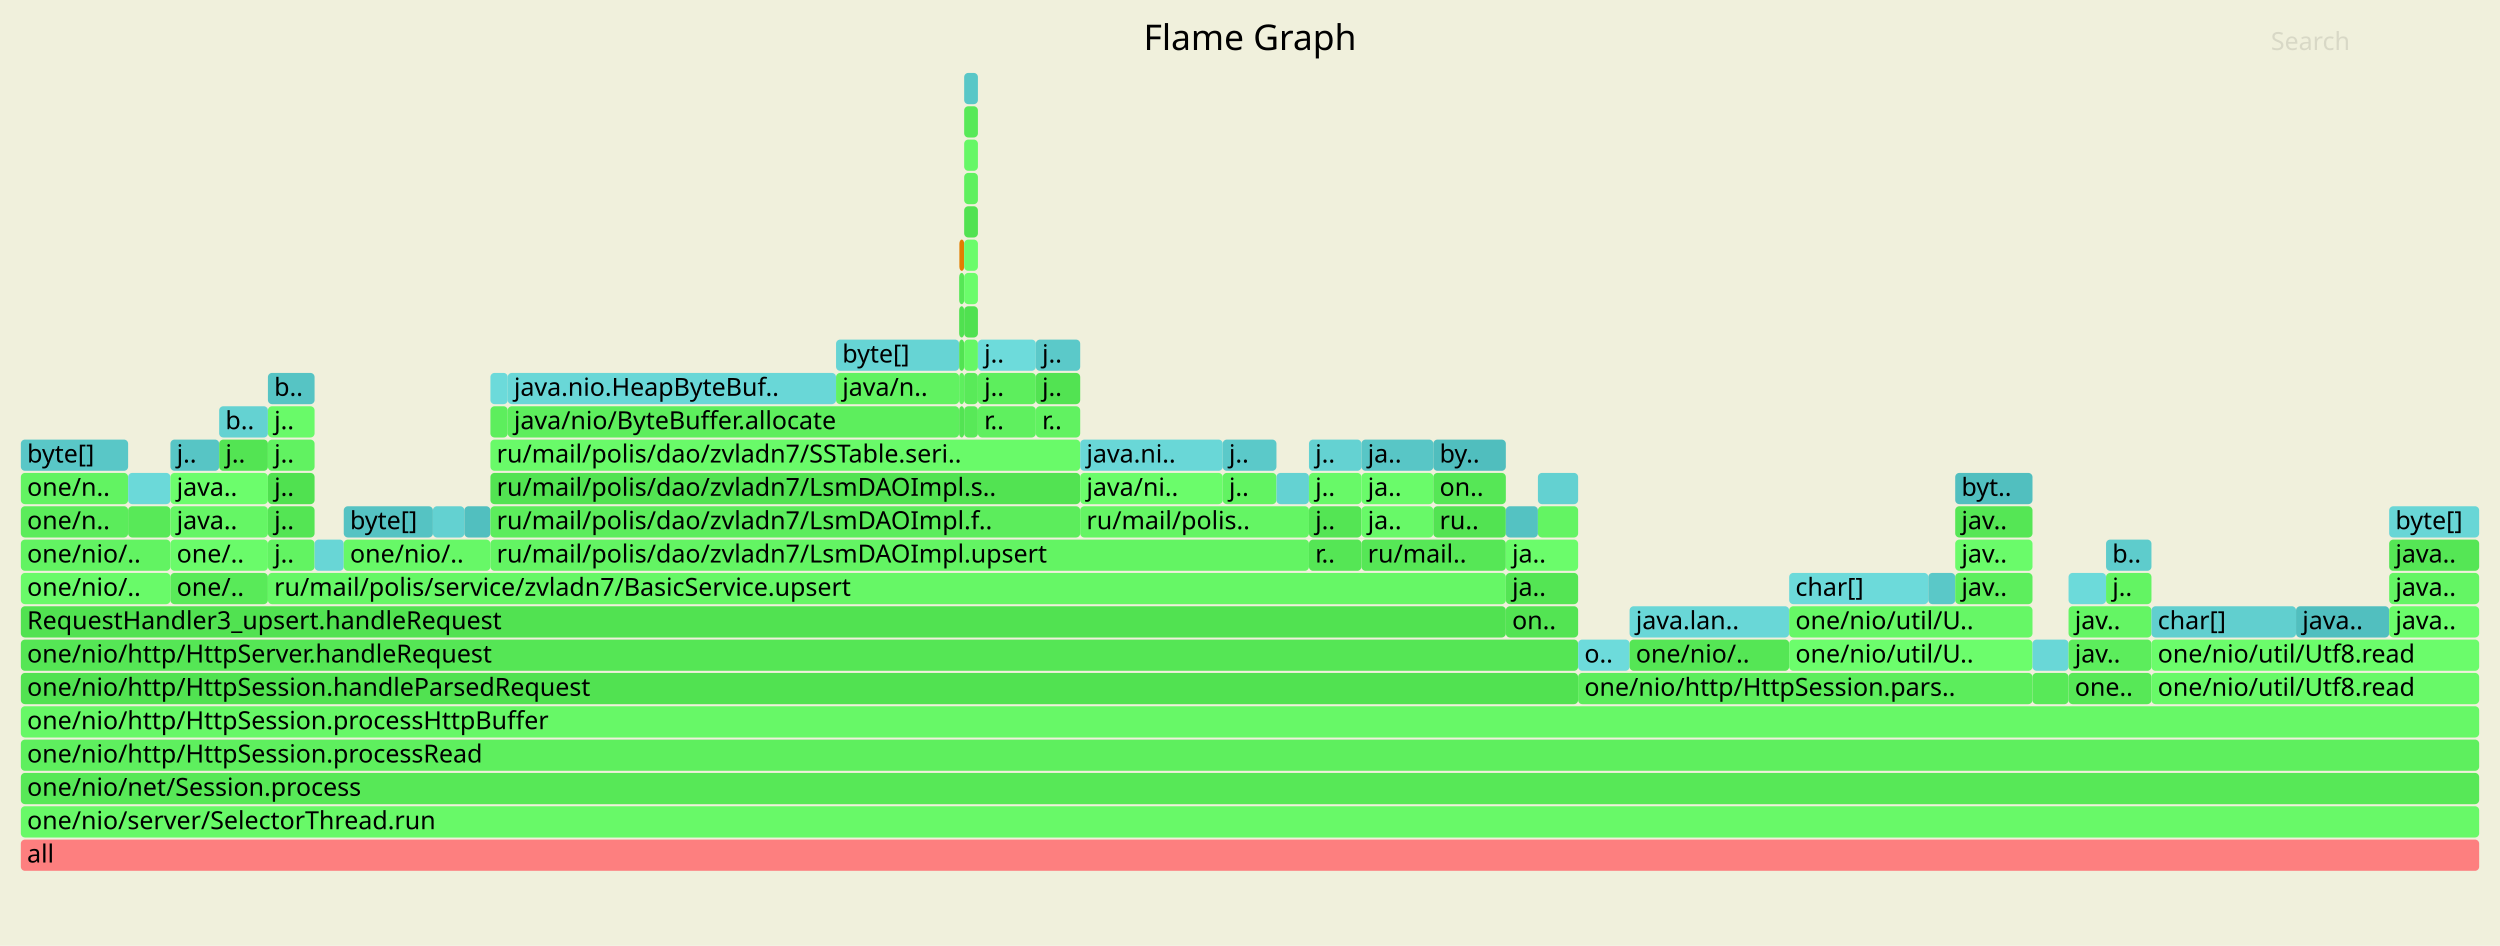
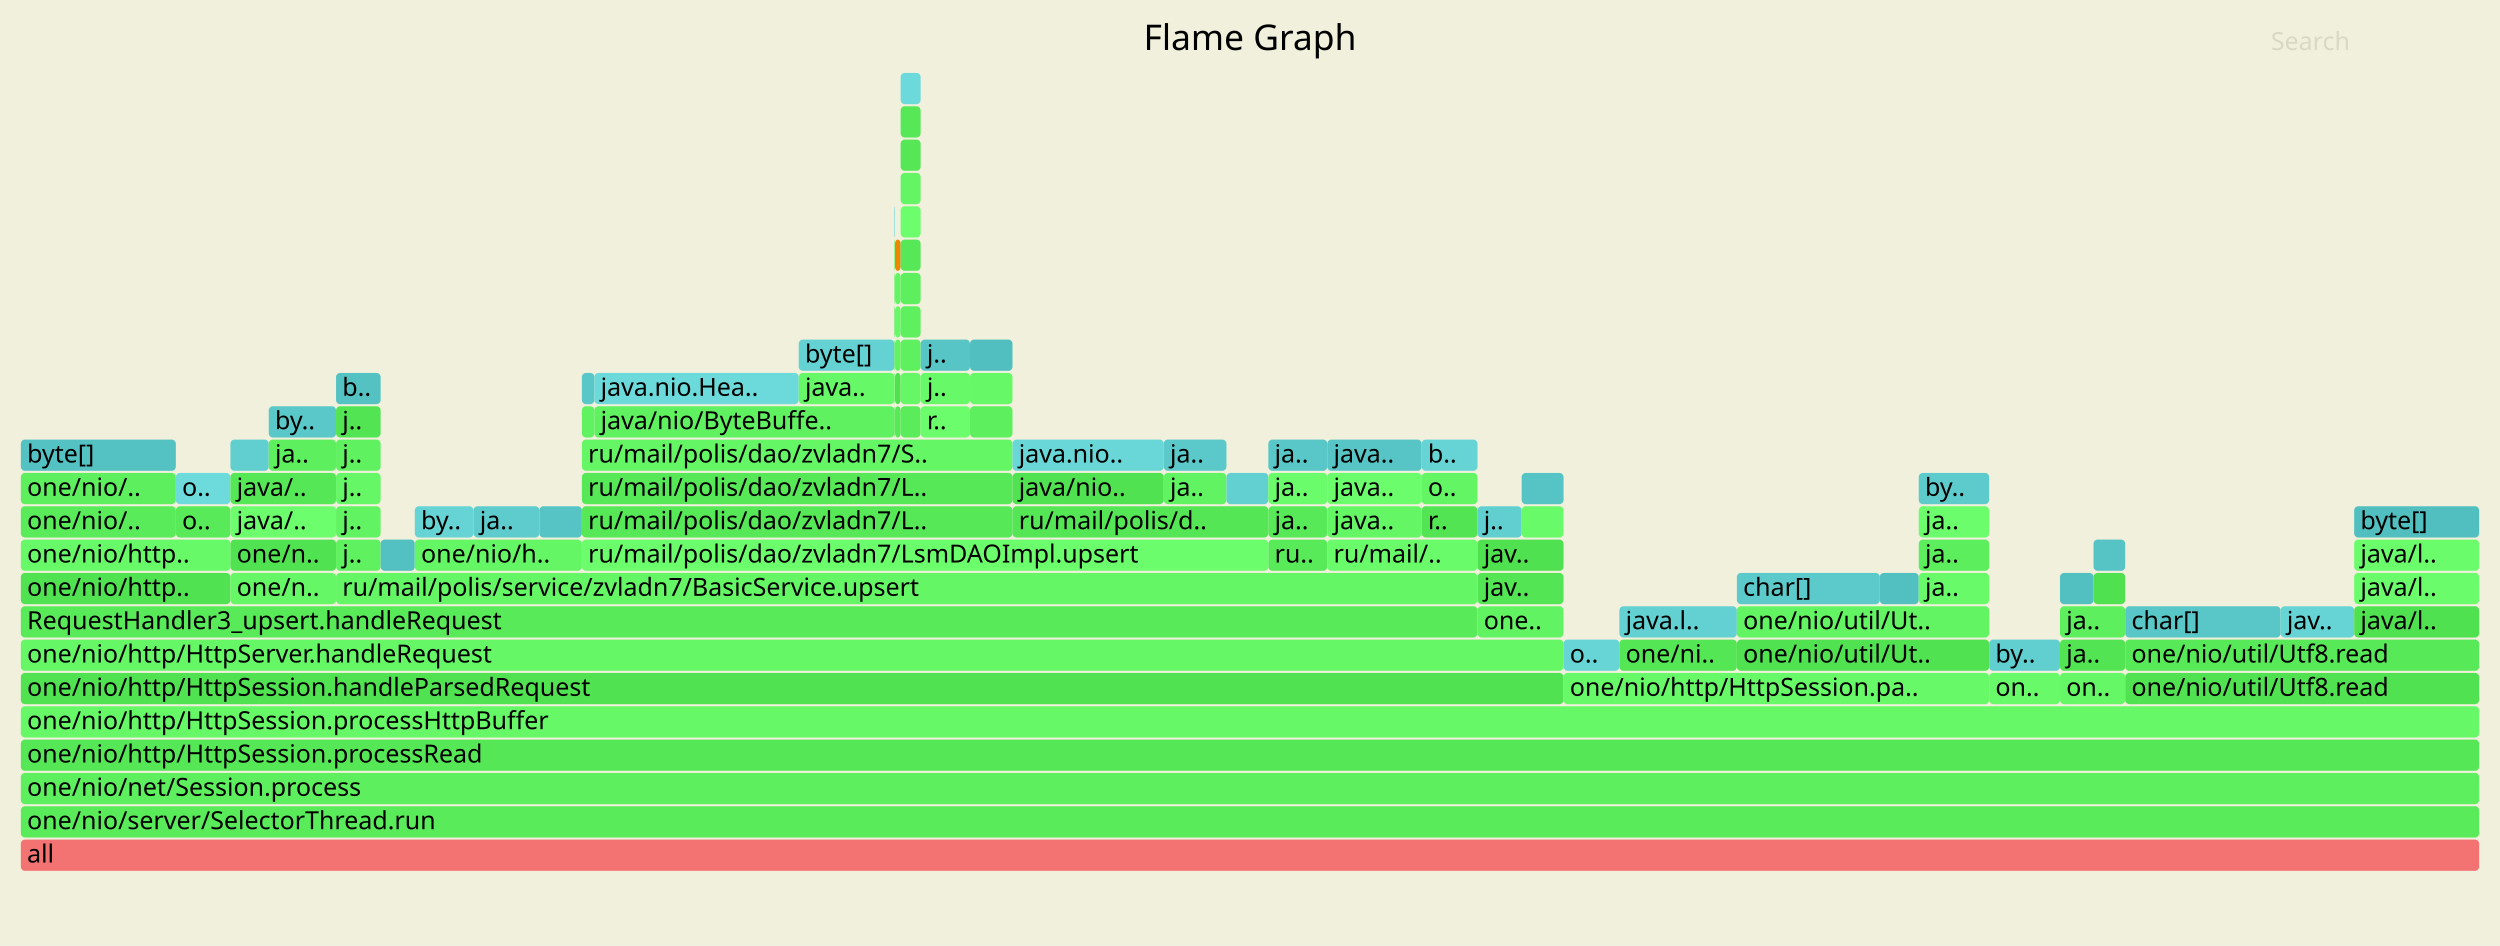
<svg xmlns="http://www.w3.org/2000/svg" version="1.1" width="1200" height="454" viewBox="0 0 1200 454">
  <style type="text/css">
	text { font-family:Verdana; font-size:12px; fill:rgb(0,0,0); }
	#search { opacity:0.1; cursor:pointer; }
	#search:hover, #search.show { opacity:1; }
	#subtitle { text-anchor:middle; font-color:rgb(160,160,160); }
	#title { text-anchor:middle; font-size:17px}
	#unzoom { cursor:pointer; }
	#frames &gt; *:hover { stroke:black; stroke-width:0.5; cursor:pointer; }
	.hide { display:none; }
	.parent { opacity:0.5; }
</style>
  <rect x="0" y="0" width="100%" height="100%" fill="rgb(240,240,220)" />
  <text id="title" x="600" y="24">Flame Graph</text>
  <text id="details" x="10" y="437"> </text>
  <text id="unzoom" x="10" y="24" class="hide">Reset Zoom</text>
  <text id="search" x="1090" y="24">Search</text>
  <text id="matched" x="1090" y="437"> </text>
  <g id="frames">
    <g>
-       <rect x="10.0" y="403.0" width="1180.0" height="15" fill="#fd7f7f" rx="2" ry="2" />
+       <rect x="10.0" y="403.0" width="1180.0" height="15" fill="#f37272" rx="2" ry="2" />
      <text x="13.0" y="414.0">all</text>
    </g>
    <g>
-       <rect x="10.0" y="387.0" width="1180.0" height="15" fill="#68f968" rx="2" ry="2" />
+       <rect x="10.0" y="387.0" width="1180.0" height="15" fill="#5aeb5a" rx="2" ry="2" />
      <text x="13.0" y="398.0">one/nio/server/SelectorThread.run</text>
    </g>
    <g>
-       <rect x="10.0" y="371.0" width="1180.0" height="15" fill="#57e857" rx="2" ry="2" />
+       <rect x="10.0" y="371.0" width="1180.0" height="15" fill="#5eef5e" rx="2" ry="2" />
      <text x="13.0" y="382.0">one/nio/net/Session.process</text>
    </g>
    <g>
-       <rect x="10.0" y="355.0" width="1180.0" height="15" fill="#5eef5e" rx="2" ry="2" />
+       <rect x="10.0" y="355.0" width="1180.0" height="15" fill="#56e756" rx="2" ry="2" />
      <text x="13.0" y="366.0">one/nio/http/HttpSession.processRead</text>
    </g>
    <g>
      <rect x="10.0" y="339.0" width="1180.0" height="15" fill="#67f867" rx="2" ry="2" />
      <text x="13.0" y="350.0">one/nio/http/HttpSession.processHttpBuffer</text>
    </g>
    <g>
-       <rect x="10.0" y="323.0" width="747.5" height="15" fill="#51e251" rx="2" ry="2" />
+       <rect x="10.0" y="323.0" width="740.5" height="15" fill="#51e251" rx="2" ry="2" />
      <text x="13.0" y="334.0">one/nio/http/HttpSession.handleParsedRequest</text>
    </g>
    <g>
-       <rect x="10.0" y="307.0" width="747.5" height="15" fill="#55e655" rx="2" ry="2" />
+       <rect x="10.0" y="307.0" width="740.5" height="15" fill="#66f766" rx="2" ry="2" />
      <text x="13.0" y="318.0">one/nio/http/HttpServer.handleRequest</text>
    </g>
    <g>
-       <rect x="10.0" y="291.0" width="712.8" height="15" fill="#51e251" rx="2" ry="2" />
+       <rect x="10.0" y="291.0" width="699.2" height="15" fill="#59ea59" rx="2" ry="2" />
      <text x="13.0" y="302.0">RequestHandler3_upsert.handleRequest</text>
    </g>
    <g>
-       <rect x="10.0" y="275.0" width="71.8" height="15" fill="#69fa69" rx="2" ry="2" />
-       <text x="13.0" y="286.0">one/nio/..</text>
-     </g>
-     <g>
-       <rect x="10.0" y="259.0" width="71.8" height="15" fill="#62f362" rx="2" ry="2" />
-       <text x="13.0" y="270.0">one/nio/..</text>
-     </g>
-     <g>
-       <rect x="10.0" y="243.0" width="51.5" height="15" fill="#5bec5b" rx="2" ry="2" />
-       <text x="13.0" y="254.0">one/n..</text>
-     </g>
-     <g>
-       <rect x="10.0" y="227.0" width="51.5" height="15" fill="#62f362" rx="2" ry="2" />
-       <text x="13.0" y="238.0">one/n..</text>
-     </g>
-     <g>
-       <rect x="10.0" y="211.0" width="51.5" height="15" fill="#59c7c7" rx="2" ry="2" />
+       <rect x="10.0" y="275.0" width="100.6" height="15" fill="#51e251" rx="2" ry="2" />
+       <text x="13.0" y="286.0">one/nio/http..</text>
+     </g>
+     <g>
+       <rect x="10.0" y="259.0" width="100.6" height="15" fill="#68f968" rx="2" ry="2" />
+       <text x="13.0" y="270.0">one/nio/http..</text>
+     </g>
+     <g>
+       <rect x="10.0" y="243.0" width="74.4" height="15" fill="#5aeb5a" rx="2" ry="2" />
+       <text x="13.0" y="254.0">one/nio/..</text>
+     </g>
+     <g>
+       <rect x="10.0" y="227.0" width="74.4" height="15" fill="#5eef5e" rx="2" ry="2" />
+       <text x="13.0" y="238.0">one/nio/..</text>
+     </g>
+     <g>
+       <rect x="10.0" y="211.0" width="74.4" height="15" fill="#54c2c2" rx="2" ry="2" />
      <text x="13.0" y="222.0">byte[]</text>
    </g>
    <g>
-       <rect x="61.5" y="243.0" width="20.3" height="15" fill="#58e958" rx="2" ry="2" />
-       <text x="64.5" y="254.0" />
-     </g>
-     <g>
-       <rect x="61.5" y="227.0" width="20.3" height="15" fill="#6bd9d9" rx="2" ry="2" />
-       <text x="64.5" y="238.0" />
-     </g>
-     <g>
-       <rect x="81.8" y="275.0" width="46.8" height="15" fill="#59ea59" rx="2" ry="2" />
-       <text x="84.8" y="286.0">one/..</text>
-     </g>
-     <g>
-       <rect x="81.8" y="259.0" width="46.8" height="15" fill="#6afb6a" rx="2" ry="2" />
-       <text x="84.8" y="270.0">one/..</text>
-     </g>
-     <g>
-       <rect x="81.8" y="243.0" width="46.8" height="15" fill="#65f665" rx="2" ry="2" />
-       <text x="84.8" y="254.0">java..</text>
-     </g>
-     <g>
-       <rect x="81.8" y="227.0" width="46.8" height="15" fill="#6cfd6c" rx="2" ry="2" />
-       <text x="84.8" y="238.0">java..</text>
-     </g>
-     <g>
-       <rect x="81.8" y="211.0" width="23.4" height="15" fill="#57c5c5" rx="2" ry="2" />
-       <text x="84.8" y="222.0">j..</text>
-     </g>
-     <g>
-       <rect x="105.2" y="211.0" width="23.4" height="15" fill="#53e453" rx="2" ry="2" />
-       <text x="108.2" y="222.0">j..</text>
-     </g>
-     <g>
-       <rect x="105.2" y="195.0" width="23.4" height="15" fill="#64d2d2" rx="2" ry="2" />
-       <text x="108.2" y="206.0">b..</text>
-     </g>
-     <g>
-       <rect x="128.6" y="275.0" width="594.2" height="15" fill="#66f766" rx="2" ry="2" />
-       <text x="131.6" y="286.0">ru/mail/polis/service/zvladn7/BasicService.upsert</text>
-     </g>
-     <g>
-       <rect x="128.6" y="259.0" width="22.4" height="15" fill="#62f362" rx="2" ry="2" />
-       <text x="131.6" y="270.0">j..</text>
-     </g>
-     <g>
-       <rect x="128.6" y="243.0" width="22.4" height="15" fill="#54e554" rx="2" ry="2" />
-       <text x="131.6" y="254.0">j..</text>
-     </g>
-     <g>
-       <rect x="128.6" y="227.0" width="22.4" height="15" fill="#50e150" rx="2" ry="2" />
-       <text x="131.6" y="238.0">j..</text>
-     </g>
-     <g>
-       <rect x="128.6" y="211.0" width="22.4" height="15" fill="#61f261" rx="2" ry="2" />
-       <text x="131.6" y="222.0">j..</text>
-     </g>
-     <g>
-       <rect x="128.6" y="195.0" width="22.4" height="15" fill="#69fa69" rx="2" ry="2" />
-       <text x="131.6" y="206.0">j..</text>
-     </g>
-     <g>
-       <rect x="128.6" y="179.0" width="22.4" height="15" fill="#56c4c4" rx="2" ry="2" />
-       <text x="131.6" y="190.0">b..</text>
-     </g>
-     <g>
-       <rect x="151.0" y="259.0" width="14.0" height="15" fill="#68d6d6" rx="2" ry="2" />
-       <text x="154.0" y="270.0" />
-     </g>
-     <g>
-       <rect x="165.0" y="259.0" width="70.4" height="15" fill="#67f867" rx="2" ry="2" />
-       <text x="168.0" y="270.0">one/nio/..</text>
-     </g>
-     <g>
-       <rect x="165.0" y="243.0" width="42.8" height="15" fill="#55c3c3" rx="2" ry="2" />
-       <text x="168.0" y="254.0">byte[]</text>
-     </g>
-     <g>
-       <rect x="207.8" y="243.0" width="15.1" height="15" fill="#63d1d1" rx="2" ry="2" />
-       <text x="210.8" y="254.0" />
-     </g>
-     <g>
-       <rect x="222.9" y="243.0" width="12.5" height="15" fill="#51bfbf" rx="2" ry="2" />
-       <text x="225.9" y="254.0" />
-     </g>
-     <g>
-       <rect x="235.4" y="259.0" width="392.9" height="15" fill="#63f463" rx="2" ry="2" />
-       <text x="238.4" y="270.0">ru/mail/polis/dao/zvladn7/LsmDAOImpl.upsert</text>
-     </g>
-     <g>
-       <rect x="235.4" y="243.0" width="283.1" height="15" fill="#5ced5c" rx="2" ry="2" />
-       <text x="238.4" y="254.0">ru/mail/polis/dao/zvladn7/LsmDAOImpl.f..</text>
-     </g>
-     <g>
-       <rect x="235.4" y="227.0" width="283.1" height="15" fill="#52e352" rx="2" ry="2" />
-       <text x="238.4" y="238.0">ru/mail/polis/dao/zvladn7/LsmDAOImpl.s..</text>
-     </g>
-     <g>
-       <rect x="235.4" y="211.0" width="283.1" height="15" fill="#69fa69" rx="2" ry="2" />
-       <text x="238.4" y="222.0">ru/mail/polis/dao/zvladn7/SSTable.seri..</text>
-     </g>
-     <g>
-       <rect x="235.4" y="195.0" width="8.3" height="15" fill="#5dee5d" rx="2" ry="2" />
-       <text x="238.4" y="206.0" />
-     </g>
-     <g>
-       <rect x="235.4" y="179.0" width="8.3" height="15" fill="#6cdada" rx="2" ry="2" />
-       <text x="238.4" y="190.0" />
-     </g>
-     <g>
-       <rect x="243.7" y="195.0" width="216.7" height="15" fill="#5dee5d" rx="2" ry="2" />
-       <text x="246.7" y="206.0">java/nio/ByteBuffer.allocate</text>
-     </g>
-     <g>
-       <rect x="243.7" y="179.0" width="157.6" height="15" fill="#69d7d7" rx="2" ry="2" />
-       <text x="246.7" y="190.0">java.nio.HeapByteBuf..</text>
-     </g>
-     <g>
-       <rect x="401.3" y="179.0" width="59.1" height="15" fill="#61f261" rx="2" ry="2" />
-       <text x="404.3" y="190.0">java/n..</text>
-     </g>
-     <g>
-       <rect x="401.3" y="163.0" width="59.1" height="15" fill="#66d4d4" rx="2" ry="2" />
-       <text x="404.3" y="174.0">byte[]</text>
-     </g>
-     <g>
-       <rect x="460.4" y="195.0" width="2.4" height="15" fill="#53e453" rx="2" ry="2" />
-       <text x="463.4" y="206.0" />
-     </g>
-     <g>
-       <rect x="460.4" y="179.0" width="2.4" height="15" fill="#5eef5e" rx="2" ry="2" />
-       <text x="463.4" y="190.0" />
-     </g>
-     <g>
-       <rect x="460.4" y="163.0" width="2.4" height="15" fill="#52e352" rx="2" ry="2" />
-       <text x="463.4" y="174.0" />
-     </g>
-     <g>
-       <rect x="460.4" y="147.0" width="2.4" height="15" fill="#50e150" rx="2" ry="2" />
-       <text x="463.4" y="158.0" />
-     </g>
-     <g>
-       <rect x="460.4" y="131.0" width="2.4" height="15" fill="#56e756" rx="2" ry="2" />
-       <text x="463.4" y="142.0" />
-     </g>
-     <g>
-       <rect x="460.5" y="115.0" width="2.3" height="15" fill="#e27e00" rx="2" ry="2" />
-       <text x="463.5" y="126.0" />
-     </g>
-     <g>
-       <rect x="462.8" y="195.0" width="6.6" height="15" fill="#58e958" rx="2" ry="2" />
-       <text x="465.8" y="206.0" />
-     </g>
-     <g>
-       <rect x="462.8" y="179.0" width="6.6" height="15" fill="#59ea59" rx="2" ry="2" />
-       <text x="465.8" y="190.0" />
-     </g>
-     <g>
-       <rect x="462.8" y="163.0" width="6.6" height="15" fill="#66f766" rx="2" ry="2" />
-       <text x="465.8" y="174.0" />
-     </g>
-     <g>
-       <rect x="462.8" y="147.0" width="6.6" height="15" fill="#50e150" rx="2" ry="2" />
-       <text x="465.8" y="158.0" />
-     </g>
-     <g>
-       <rect x="462.8" y="131.0" width="6.6" height="15" fill="#6bfc6b" rx="2" ry="2" />
-       <text x="465.8" y="142.0" />
-     </g>
-     <g>
-       <rect x="462.8" y="115.0" width="6.6" height="15" fill="#6bfc6b" rx="2" ry="2" />
-       <text x="465.8" y="126.0" />
-     </g>
-     <g>
-       <rect x="462.8" y="99.0" width="6.6" height="15" fill="#51e251" rx="2" ry="2" />
-       <text x="465.8" y="110.0" />
-     </g>
-     <g>
-       <rect x="462.8" y="83.0" width="6.6" height="15" fill="#5ff05f" rx="2" ry="2" />
-       <text x="465.8" y="94.0" />
-     </g>
-     <g>
-       <rect x="462.8" y="67.0" width="6.6" height="15" fill="#66f766" rx="2" ry="2" />
-       <text x="465.8" y="78.0" />
-     </g>
-     <g>
-       <rect x="462.8" y="51.0" width="6.6" height="15" fill="#58e958" rx="2" ry="2" />
-       <text x="465.8" y="62.0" />
-     </g>
-     <g>
-       <rect x="462.8" y="35.0" width="6.6" height="15" fill="#59c7c7" rx="2" ry="2" />
-       <text x="465.8" y="46.0" />
-     </g>
-     <g>
-       <rect x="469.4" y="195.0" width="27.8" height="15" fill="#5ff05f" rx="2" ry="2" />
-       <text x="472.4" y="206.0">r..</text>
-     </g>
-     <g>
-       <rect x="469.4" y="179.0" width="27.8" height="15" fill="#5dee5d" rx="2" ry="2" />
-       <text x="472.4" y="190.0">j..</text>
-     </g>
-     <g>
-       <rect x="469.4" y="163.0" width="27.8" height="15" fill="#6ddbdb" rx="2" ry="2" />
-       <text x="472.4" y="174.0">j..</text>
-     </g>
-     <g>
-       <rect x="497.2" y="195.0" width="21.3" height="15" fill="#61f261" rx="2" ry="2" />
-       <text x="500.2" y="206.0">r..</text>
-     </g>
-     <g>
-       <rect x="497.2" y="179.0" width="21.3" height="15" fill="#52e352" rx="2" ry="2" />
-       <text x="500.2" y="190.0">j..</text>
-     </g>
-     <g>
-       <rect x="497.2" y="163.0" width="21.3" height="15" fill="#5bc9c9" rx="2" ry="2" />
-       <text x="500.2" y="174.0">j..</text>
-     </g>
-     <g>
-       <rect x="518.5" y="243.0" width="109.8" height="15" fill="#64f564" rx="2" ry="2" />
-       <text x="521.5" y="254.0">ru/mail/polis..</text>
-     </g>
-     <g>
-       <rect x="518.5" y="227.0" width="68.4" height="15" fill="#6bfc6b" rx="2" ry="2" />
-       <text x="521.5" y="238.0">java/ni..</text>
-     </g>
-     <g>
-       <rect x="518.5" y="211.0" width="68.4" height="15" fill="#69d7d7" rx="2" ry="2" />
-       <text x="521.5" y="222.0">java.ni..</text>
-     </g>
-     <g>
-       <rect x="586.9" y="227.0" width="25.8" height="15" fill="#62f362" rx="2" ry="2" />
-       <text x="589.9" y="238.0">j..</text>
-     </g>
-     <g>
-       <rect x="586.9" y="211.0" width="25.8" height="15" fill="#5bc9c9" rx="2" ry="2" />
-       <text x="589.9" y="222.0">j..</text>
-     </g>
-     <g>
-       <rect x="612.7" y="227.0" width="15.6" height="15" fill="#64d2d2" rx="2" ry="2" />
-       <text x="615.7" y="238.0" />
-     </g>
-     <g>
-       <rect x="628.3" y="259.0" width="25.2" height="15" fill="#55e655" rx="2" ry="2" />
-       <text x="631.3" y="270.0">r..</text>
-     </g>
-     <g>
-       <rect x="628.3" y="243.0" width="25.2" height="15" fill="#54e554" rx="2" ry="2" />
-       <text x="631.3" y="254.0">j..</text>
-     </g>
-     <g>
-       <rect x="628.3" y="227.0" width="25.2" height="15" fill="#68f968" rx="2" ry="2" />
-       <text x="631.3" y="238.0">j..</text>
-     </g>
-     <g>
-       <rect x="628.3" y="211.0" width="25.2" height="15" fill="#64d2d2" rx="2" ry="2" />
-       <text x="631.3" y="222.0">j..</text>
-     </g>
-     <g>
-       <rect x="653.5" y="259.0" width="69.3" height="15" fill="#56e756" rx="2" ry="2" />
-       <text x="656.5" y="270.0">ru/mail..</text>
-     </g>
-     <g>
-       <rect x="653.5" y="243.0" width="34.5" height="15" fill="#68f968" rx="2" ry="2" />
-       <text x="656.5" y="254.0">ja..</text>
-     </g>
-     <g>
-       <rect x="653.5" y="227.0" width="34.5" height="15" fill="#6afb6a" rx="2" ry="2" />
-       <text x="656.5" y="238.0">ja..</text>
-     </g>
-     <g>
-       <rect x="653.5" y="211.0" width="34.5" height="15" fill="#58c6c6" rx="2" ry="2" />
-       <text x="656.5" y="222.0">ja..</text>
-     </g>
-     <g>
-       <rect x="688.0" y="243.0" width="34.8" height="15" fill="#52e352" rx="2" ry="2" />
-       <text x="691.0" y="254.0">ru..</text>
-     </g>
-     <g>
-       <rect x="688.0" y="227.0" width="34.8" height="15" fill="#56e756" rx="2" ry="2" />
-       <text x="691.0" y="238.0">on..</text>
-     </g>
-     <g>
-       <rect x="688.0" y="211.0" width="34.8" height="15" fill="#50bebe" rx="2" ry="2" />
-       <text x="691.0" y="222.0">by..</text>
-     </g>
-     <g>
-       <rect x="722.8" y="291.0" width="34.7" height="15" fill="#53e453" rx="2" ry="2" />
-       <text x="725.8" y="302.0">on..</text>
-     </g>
-     <g>
-       <rect x="722.8" y="275.0" width="34.7" height="15" fill="#54e554" rx="2" ry="2" />
-       <text x="725.8" y="286.0">ja..</text>
-     </g>
-     <g>
-       <rect x="722.8" y="259.0" width="34.7" height="15" fill="#6bfc6b" rx="2" ry="2" />
-       <text x="725.8" y="270.0">ja..</text>
-     </g>
-     <g>
-       <rect x="722.8" y="243.0" width="15.4" height="15" fill="#54c2c2" rx="2" ry="2" />
-       <text x="725.8" y="254.0" />
-     </g>
-     <g>
-       <rect x="738.2" y="243.0" width="19.3" height="15" fill="#63f463" rx="2" ry="2" />
-       <text x="741.2" y="254.0" />
-     </g>
-     <g>
-       <rect x="738.2" y="227.0" width="19.3" height="15" fill="#63d1d1" rx="2" ry="2" />
-       <text x="741.2" y="238.0" />
-     </g>
-     <g>
-       <rect x="757.5" y="323.0" width="218.1" height="15" fill="#5ced5c" rx="2" ry="2" />
-       <text x="760.5" y="334.0">one/nio/http/HttpSession.pars..</text>
-     </g>
-     <g>
-       <rect x="757.5" y="307.0" width="24.7" height="15" fill="#6ddbdb" rx="2" ry="2" />
-       <text x="760.5" y="318.0">o..</text>
-     </g>
-     <g>
-       <rect x="782.2" y="307.0" width="76.6" height="15" fill="#55e655" rx="2" ry="2" />
-       <text x="785.2" y="318.0">one/nio/..</text>
-     </g>
-     <g>
-       <rect x="782.2" y="291.0" width="76.6" height="15" fill="#69d7d7" rx="2" ry="2" />
-       <text x="785.2" y="302.0">java.lan..</text>
-     </g>
-     <g>
-       <rect x="858.8" y="307.0" width="116.8" height="15" fill="#6cfd6c" rx="2" ry="2" />
-       <text x="861.8" y="318.0">one/nio/util/U..</text>
-     </g>
-     <g>
-       <rect x="858.8" y="291.0" width="116.8" height="15" fill="#66f766" rx="2" ry="2" />
-       <text x="861.8" y="302.0">one/nio/util/U..</text>
-     </g>
-     <g>
-       <rect x="858.8" y="275.0" width="66.8" height="15" fill="#6cdada" rx="2" ry="2" />
-       <text x="861.8" y="286.0">char[]</text>
-     </g>
-     <g>
-       <rect x="925.6" y="275.0" width="12.9" height="15" fill="#5ac8c8" rx="2" ry="2" />
-       <text x="928.6" y="286.0" />
-     </g>
-     <g>
-       <rect x="938.5" y="275.0" width="37.1" height="15" fill="#5dee5d" rx="2" ry="2" />
-       <text x="941.5" y="286.0">jav..</text>
-     </g>
-     <g>
-       <rect x="938.5" y="259.0" width="37.1" height="15" fill="#6afb6a" rx="2" ry="2" />
-       <text x="941.5" y="270.0">jav..</text>
-     </g>
-     <g>
-       <rect x="938.5" y="243.0" width="37.1" height="15" fill="#55e655" rx="2" ry="2" />
-       <text x="941.5" y="254.0">jav..</text>
-     </g>
-     <g>
-       <rect x="938.5" y="227.0" width="37.1" height="15" fill="#51bfbf" rx="2" ry="2" />
-       <text x="941.5" y="238.0">byt..</text>
-     </g>
-     <g>
-       <rect x="975.6" y="323.0" width="17.3" height="15" fill="#58e958" rx="2" ry="2" />
-       <text x="978.6" y="334.0" />
-     </g>
-     <g>
-       <rect x="975.6" y="307.0" width="17.3" height="15" fill="#69d7d7" rx="2" ry="2" />
-       <text x="978.6" y="318.0" />
-     </g>
-     <g>
-       <rect x="992.9" y="323.0" width="39.8" height="15" fill="#57e857" rx="2" ry="2" />
-       <text x="995.9" y="334.0">one..</text>
-     </g>
-     <g>
-       <rect x="992.9" y="307.0" width="39.8" height="15" fill="#5ced5c" rx="2" ry="2" />
-       <text x="995.9" y="318.0">jav..</text>
-     </g>
-     <g>
-       <rect x="992.9" y="291.0" width="39.8" height="15" fill="#64f564" rx="2" ry="2" />
-       <text x="995.9" y="302.0">jav..</text>
-     </g>
-     <g>
-       <rect x="992.9" y="275.0" width="18.0" height="15" fill="#6cdada" rx="2" ry="2" />
-       <text x="995.9" y="286.0" />
-     </g>
-     <g>
-       <rect x="1010.9" y="275.0" width="21.8" height="15" fill="#63f463" rx="2" ry="2" />
-       <text x="1013.9" y="286.0">j..</text>
-     </g>
-     <g>
-       <rect x="1010.9" y="259.0" width="21.8" height="15" fill="#5ecccc" rx="2" ry="2" />
-       <text x="1013.9" y="270.0">b..</text>
-     </g>
-     <g>
-       <rect x="1032.7" y="323.0" width="157.3" height="15" fill="#68f968" rx="2" ry="2" />
-       <text x="1035.7" y="334.0">one/nio/util/Utf8.read</text>
-     </g>
-     <g>
-       <rect x="1032.7" y="307.0" width="157.3" height="15" fill="#6bfc6b" rx="2" ry="2" />
-       <text x="1035.7" y="318.0">one/nio/util/Utf8.read</text>
-     </g>
-     <g>
-       <rect x="1032.7" y="291.0" width="69.4" height="15" fill="#61cfcf" rx="2" ry="2" />
-       <text x="1035.7" y="302.0">char[]</text>
-     </g>
-     <g>
-       <rect x="1102.1" y="291.0" width="44.7" height="15" fill="#51bfbf" rx="2" ry="2" />
-       <text x="1105.1" y="302.0">java..</text>
-     </g>
-     <g>
-       <rect x="1146.8" y="291.0" width="43.2" height="15" fill="#6bfc6b" rx="2" ry="2" />
-       <text x="1149.8" y="302.0">java..</text>
-     </g>
-     <g>
-       <rect x="1146.8" y="275.0" width="43.2" height="15" fill="#64f564" rx="2" ry="2" />
-       <text x="1149.8" y="286.0">java..</text>
-     </g>
-     <g>
-       <rect x="1146.8" y="259.0" width="43.2" height="15" fill="#55e655" rx="2" ry="2" />
-       <text x="1149.8" y="270.0">java..</text>
-     </g>
-     <g>
-       <rect x="1146.8" y="243.0" width="43.2" height="15" fill="#68d6d6" rx="2" ry="2" />
-       <text x="1149.8" y="254.0">byte[]</text>
+       <rect x="84.4" y="243.0" width="26.2" height="15" fill="#59ea59" rx="2" ry="2" />
+       <text x="87.4" y="254.0">o..</text>
+     </g>
+     <g>
+       <rect x="84.4" y="227.0" width="26.2" height="15" fill="#6ddbdb" rx="2" ry="2" />
+       <text x="87.4" y="238.0">o..</text>
+     </g>
+     <g>
+       <rect x="110.6" y="275.0" width="50.7" height="15" fill="#66f766" rx="2" ry="2" />
+       <text x="113.6" y="286.0">one/n..</text>
+     </g>
+     <g>
+       <rect x="110.6" y="259.0" width="50.7" height="15" fill="#51e251" rx="2" ry="2" />
+       <text x="113.6" y="270.0">one/n..</text>
+     </g>
+     <g>
+       <rect x="110.6" y="243.0" width="50.7" height="15" fill="#6dfe6d" rx="2" ry="2" />
+       <text x="113.6" y="254.0">java/..</text>
+     </g>
+     <g>
+       <rect x="110.6" y="227.0" width="50.7" height="15" fill="#56e756" rx="2" ry="2" />
+       <text x="113.6" y="238.0">java/..</text>
+     </g>
+     <g>
+       <rect x="110.6" y="211.0" width="18.4" height="15" fill="#61cfcf" rx="2" ry="2" />
+       <text x="113.6" y="222.0" />
+     </g>
+     <g>
+       <rect x="129.0" y="211.0" width="32.3" height="15" fill="#5eef5e" rx="2" ry="2" />
+       <text x="132.0" y="222.0">ja..</text>
+     </g>
+     <g>
+       <rect x="129.0" y="195.0" width="32.3" height="15" fill="#5ac8c8" rx="2" ry="2" />
+       <text x="132.0" y="206.0">by..</text>
+     </g>
+     <g>
+       <rect x="161.3" y="275.0" width="547.9" height="15" fill="#65f665" rx="2" ry="2" />
+       <text x="164.3" y="286.0">ru/mail/polis/service/zvladn7/BasicService.upsert</text>
+     </g>
+     <g>
+       <rect x="161.3" y="259.0" width="21.4" height="15" fill="#60f160" rx="2" ry="2" />
+       <text x="164.3" y="270.0">j..</text>
+     </g>
+     <g>
+       <rect x="161.3" y="243.0" width="21.4" height="15" fill="#62f362" rx="2" ry="2" />
+       <text x="164.3" y="254.0">j..</text>
+     </g>
+     <g>
+       <rect x="161.3" y="227.0" width="21.4" height="15" fill="#66f766" rx="2" ry="2" />
+       <text x="164.3" y="238.0">j..</text>
+     </g>
+     <g>
+       <rect x="161.3" y="211.0" width="21.4" height="15" fill="#60f160" rx="2" ry="2" />
+       <text x="164.3" y="222.0">j..</text>
+     </g>
+     <g>
+       <rect x="161.3" y="195.0" width="21.4" height="15" fill="#53e453" rx="2" ry="2" />
+       <text x="164.3" y="206.0">j..</text>
+     </g>
+     <g>
+       <rect x="161.3" y="179.0" width="21.4" height="15" fill="#54c2c2" rx="2" ry="2" />
+       <text x="164.3" y="190.0">b..</text>
+     </g>
+     <g>
+       <rect x="182.7" y="259.0" width="16.4" height="15" fill="#53c1c1" rx="2" ry="2" />
+       <text x="185.7" y="270.0" />
+     </g>
+     <g>
+       <rect x="199.1" y="259.0" width="80.2" height="15" fill="#65f665" rx="2" ry="2" />
+       <text x="202.1" y="270.0">one/nio/h..</text>
+     </g>
+     <g>
+       <rect x="199.1" y="243.0" width="28.2" height="15" fill="#66d4d4" rx="2" ry="2" />
+       <text x="202.1" y="254.0">by..</text>
+     </g>
+     <g>
+       <rect x="227.3" y="243.0" width="31.6" height="15" fill="#5ecccc" rx="2" ry="2" />
+       <text x="230.3" y="254.0">ja..</text>
+     </g>
+     <g>
+       <rect x="258.9" y="243.0" width="20.4" height="15" fill="#56c4c4" rx="2" ry="2" />
+       <text x="261.9" y="254.0" />
+     </g>
+     <g>
+       <rect x="279.3" y="259.0" width="329.5" height="15" fill="#6cfd6c" rx="2" ry="2" />
+       <text x="282.3" y="270.0">ru/mail/polis/dao/zvladn7/LsmDAOImpl.upsert</text>
+     </g>
+     <g>
+       <rect x="279.3" y="243.0" width="206.7" height="15" fill="#57e857" rx="2" ry="2" />
+       <text x="282.3" y="254.0">ru/mail/polis/dao/zvladn7/L..</text>
+     </g>
+     <g>
+       <rect x="279.3" y="227.0" width="206.7" height="15" fill="#57e857" rx="2" ry="2" />
+       <text x="282.3" y="238.0">ru/mail/polis/dao/zvladn7/L..</text>
+     </g>
+     <g>
+       <rect x="279.3" y="211.0" width="206.7" height="15" fill="#65f665" rx="2" ry="2" />
+       <text x="282.3" y="222.0">ru/mail/polis/dao/zvladn7/S..</text>
+     </g>
+     <g>
+       <rect x="279.3" y="195.0" width="6.0" height="15" fill="#61f261" rx="2" ry="2" />
+       <text x="282.3" y="206.0" />
+     </g>
+     <g>
+       <rect x="279.3" y="179.0" width="6.0" height="15" fill="#59c7c7" rx="2" ry="2" />
+       <text x="282.3" y="190.0" />
+     </g>
+     <g>
+       <rect x="285.3" y="195.0" width="144.0" height="15" fill="#60f160" rx="2" ry="2" />
+       <text x="288.3" y="206.0">java/nio/ByteBuffe..</text>
+     </g>
+     <g>
+       <rect x="285.3" y="179.0" width="98.1" height="15" fill="#6cdada" rx="2" ry="2" />
+       <text x="288.3" y="190.0">java.nio.Hea..</text>
+     </g>
+     <g>
+       <rect x="383.4" y="179.0" width="45.9" height="15" fill="#67f867" rx="2" ry="2" />
+       <text x="386.4" y="190.0">java..</text>
+     </g>
+     <g>
+       <rect x="383.4" y="163.0" width="45.9" height="15" fill="#64d2d2" rx="2" ry="2" />
+       <text x="386.4" y="174.0">byte[]</text>
+     </g>
+     <g>
+       <rect x="429.3" y="195.0" width="0.3" height="15" fill="#58e958" rx="2" ry="2" />
+       <text x="432.3" y="206.0" />
+     </g>
+     <g>
+       <rect x="429.3" y="179.0" width="0.3" height="15" fill="#67f867" rx="2" ry="2" />
+       <text x="432.3" y="190.0" />
+     </g>
+     <g>
+       <rect x="429.3" y="163.0" width="0.3" height="15" fill="#5dee5d" rx="2" ry="2" />
+       <text x="432.3" y="174.0" />
+     </g>
+     <g>
+       <rect x="429.3" y="147.0" width="0.3" height="15" fill="#59ea59" rx="2" ry="2" />
+       <text x="432.3" y="158.0" />
+     </g>
+     <g>
+       <rect x="429.3" y="131.0" width="0.3" height="15" fill="#67f867" rx="2" ry="2" />
+       <text x="432.3" y="142.0" />
+     </g>
+     <g>
+       <rect x="429.3" y="115.0" width="0.3" height="15" fill="#64f564" rx="2" ry="2" />
+       <text x="432.3" y="126.0" />
+     </g>
+     <g>
+       <rect x="429.3" y="99.0" width="0.3" height="15" fill="#6bd9d9" rx="2" ry="2" />
+       <text x="432.3" y="110.0" />
+     </g>
+     <g>
+       <rect x="429.6" y="195.0" width="2.7" height="15" fill="#58e958" rx="2" ry="2" />
+       <text x="432.6" y="206.0" />
+     </g>
+     <g>
+       <rect x="429.6" y="179.0" width="2.7" height="15" fill="#50e150" rx="2" ry="2" />
+       <text x="432.6" y="190.0" />
+     </g>
+     <g>
+       <rect x="429.6" y="163.0" width="2.7" height="15" fill="#62f362" rx="2" ry="2" />
+       <text x="432.6" y="174.0" />
+     </g>
+     <g>
+       <rect x="429.6" y="147.0" width="2.7" height="15" fill="#68f968" rx="2" ry="2" />
+       <text x="432.6" y="158.0" />
+     </g>
+     <g>
+       <rect x="429.6" y="131.0" width="2.7" height="15" fill="#63f463" rx="2" ry="2" />
+       <text x="432.6" y="142.0" />
+     </g>
+     <g>
+       <rect x="429.6" y="115.0" width="2.7" height="15" fill="#eb8700" rx="2" ry="2" />
+       <text x="432.6" y="126.0" />
+     </g>
+     <g>
+       <rect x="432.3" y="195.0" width="9.6" height="15" fill="#5bec5b" rx="2" ry="2" />
+       <text x="435.3" y="206.0" />
+     </g>
+     <g>
+       <rect x="432.3" y="179.0" width="9.6" height="15" fill="#66f766" rx="2" ry="2" />
+       <text x="435.3" y="190.0" />
+     </g>
+     <g>
+       <rect x="432.3" y="163.0" width="9.6" height="15" fill="#5ff05f" rx="2" ry="2" />
+       <text x="435.3" y="174.0" />
+     </g>
+     <g>
+       <rect x="432.3" y="147.0" width="9.6" height="15" fill="#5ff05f" rx="2" ry="2" />
+       <text x="435.3" y="158.0" />
+     </g>
+     <g>
+       <rect x="432.3" y="131.0" width="9.6" height="15" fill="#5eef5e" rx="2" ry="2" />
+       <text x="435.3" y="142.0" />
+     </g>
+     <g>
+       <rect x="432.3" y="115.0" width="9.6" height="15" fill="#57e857" rx="2" ry="2" />
+       <text x="435.3" y="126.0" />
+     </g>
+     <g>
+       <rect x="432.3" y="99.0" width="9.6" height="15" fill="#6dfe6d" rx="2" ry="2" />
+       <text x="435.3" y="110.0" />
+     </g>
+     <g>
+       <rect x="432.3" y="83.0" width="9.6" height="15" fill="#64f564" rx="2" ry="2" />
+       <text x="435.3" y="94.0" />
+     </g>
+     <g>
+       <rect x="432.3" y="67.0" width="9.6" height="15" fill="#56e756" rx="2" ry="2" />
+       <text x="435.3" y="78.0" />
+     </g>
+     <g>
+       <rect x="432.3" y="51.0" width="9.6" height="15" fill="#57e857" rx="2" ry="2" />
+       <text x="435.3" y="62.0" />
+     </g>
+     <g>
+       <rect x="432.3" y="35.0" width="9.6" height="15" fill="#6cdada" rx="2" ry="2" />
+       <text x="435.3" y="46.0" />
+     </g>
+     <g>
+       <rect x="441.9" y="195.0" width="23.7" height="15" fill="#6cfd6c" rx="2" ry="2" />
+       <text x="444.9" y="206.0">r..</text>
+     </g>
+     <g>
+       <rect x="441.9" y="179.0" width="23.7" height="15" fill="#68f968" rx="2" ry="2" />
+       <text x="444.9" y="190.0">j..</text>
+     </g>
+     <g>
+       <rect x="441.9" y="163.0" width="23.7" height="15" fill="#57c5c5" rx="2" ry="2" />
+       <text x="444.9" y="174.0">j..</text>
+     </g>
+     <g>
+       <rect x="465.6" y="195.0" width="20.4" height="15" fill="#5eef5e" rx="2" ry="2" />
+       <text x="468.6" y="206.0" />
+     </g>
+     <g>
+       <rect x="465.6" y="179.0" width="20.4" height="15" fill="#67f867" rx="2" ry="2" />
+       <text x="468.6" y="190.0" />
+     </g>
+     <g>
+       <rect x="465.6" y="163.0" width="20.4" height="15" fill="#51bfbf" rx="2" ry="2" />
+       <text x="468.6" y="174.0" />
+     </g>
+     <g>
+       <rect x="486.0" y="243.0" width="122.8" height="15" fill="#55e655" rx="2" ry="2" />
+       <text x="489.0" y="254.0">ru/mail/polis/d..</text>
+     </g>
+     <g>
+       <rect x="486.0" y="227.0" width="72.6" height="15" fill="#51e251" rx="2" ry="2" />
+       <text x="489.0" y="238.0">java/nio..</text>
+     </g>
+     <g>
+       <rect x="486.0" y="211.0" width="72.6" height="15" fill="#69d7d7" rx="2" ry="2" />
+       <text x="489.0" y="222.0">java.nio..</text>
+     </g>
+     <g>
+       <rect x="558.6" y="227.0" width="30.1" height="15" fill="#62f362" rx="2" ry="2" />
+       <text x="561.6" y="238.0">ja..</text>
+     </g>
+     <g>
+       <rect x="558.6" y="211.0" width="30.1" height="15" fill="#5bc9c9" rx="2" ry="2" />
+       <text x="561.6" y="222.0">ja..</text>
+     </g>
+     <g>
+       <rect x="588.7" y="227.0" width="20.1" height="15" fill="#62d0d0" rx="2" ry="2" />
+       <text x="591.7" y="238.0" />
+     </g>
+     <g>
+       <rect x="608.8" y="259.0" width="28.3" height="15" fill="#59ea59" rx="2" ry="2" />
+       <text x="611.8" y="270.0">ru..</text>
+     </g>
+     <g>
+       <rect x="608.8" y="243.0" width="28.3" height="15" fill="#58e958" rx="2" ry="2" />
+       <text x="611.8" y="254.0">ja..</text>
+     </g>
+     <g>
+       <rect x="608.8" y="227.0" width="28.3" height="15" fill="#6bfc6b" rx="2" ry="2" />
+       <text x="611.8" y="238.0">ja..</text>
+     </g>
+     <g>
+       <rect x="608.8" y="211.0" width="28.3" height="15" fill="#59c7c7" rx="2" ry="2" />
+       <text x="611.8" y="222.0">ja..</text>
+     </g>
+     <g>
+       <rect x="637.1" y="259.0" width="72.1" height="15" fill="#6afb6a" rx="2" ry="2" />
+       <text x="640.1" y="270.0">ru/mail/..</text>
+     </g>
+     <g>
+       <rect x="637.1" y="243.0" width="45.3" height="15" fill="#65f665" rx="2" ry="2" />
+       <text x="640.1" y="254.0">java..</text>
+     </g>
+     <g>
+       <rect x="637.1" y="227.0" width="45.3" height="15" fill="#6cfd6c" rx="2" ry="2" />
+       <text x="640.1" y="238.0">java..</text>
+     </g>
+     <g>
+       <rect x="637.1" y="211.0" width="45.3" height="15" fill="#57c5c5" rx="2" ry="2" />
+       <text x="640.1" y="222.0">java..</text>
+     </g>
+     <g>
+       <rect x="682.4" y="243.0" width="26.8" height="15" fill="#53e453" rx="2" ry="2" />
+       <text x="685.4" y="254.0">r..</text>
+     </g>
+     <g>
+       <rect x="682.4" y="227.0" width="26.8" height="15" fill="#64f564" rx="2" ry="2" />
+       <text x="685.4" y="238.0">o..</text>
+     </g>
+     <g>
+       <rect x="682.4" y="211.0" width="26.8" height="15" fill="#66d4d4" rx="2" ry="2" />
+       <text x="685.4" y="222.0">b..</text>
+     </g>
+     <g>
+       <rect x="709.2" y="291.0" width="41.3" height="15" fill="#62f362" rx="2" ry="2" />
+       <text x="712.2" y="302.0">one..</text>
+     </g>
+     <g>
+       <rect x="709.2" y="275.0" width="41.3" height="15" fill="#54e554" rx="2" ry="2" />
+       <text x="712.2" y="286.0">jav..</text>
+     </g>
+     <g>
+       <rect x="709.2" y="259.0" width="41.3" height="15" fill="#50e150" rx="2" ry="2" />
+       <text x="712.2" y="270.0">jav..</text>
+     </g>
+     <g>
+       <rect x="709.2" y="243.0" width="21.2" height="15" fill="#61cfcf" rx="2" ry="2" />
+       <text x="712.2" y="254.0">j..</text>
+     </g>
+     <g>
+       <rect x="730.4" y="243.0" width="20.1" height="15" fill="#69fa69" rx="2" ry="2" />
+       <text x="733.4" y="254.0" />
+     </g>
+     <g>
+       <rect x="730.4" y="227.0" width="20.1" height="15" fill="#56c4c4" rx="2" ry="2" />
+       <text x="733.4" y="238.0" />
+     </g>
+     <g>
+       <rect x="750.5" y="323.0" width="204.3" height="15" fill="#68f968" rx="2" ry="2" />
+       <text x="753.5" y="334.0">one/nio/http/HttpSession.pa..</text>
+     </g>
+     <g>
+       <rect x="750.5" y="307.0" width="26.8" height="15" fill="#67d5d5" rx="2" ry="2" />
+       <text x="753.5" y="318.0">o..</text>
+     </g>
+     <g>
+       <rect x="777.3" y="307.0" width="56.4" height="15" fill="#55e655" rx="2" ry="2" />
+       <text x="780.3" y="318.0">one/ni..</text>
+     </g>
+     <g>
+       <rect x="777.3" y="291.0" width="56.4" height="15" fill="#63d1d1" rx="2" ry="2" />
+       <text x="780.3" y="302.0">java.l..</text>
+     </g>
+     <g>
+       <rect x="833.7" y="307.0" width="121.1" height="15" fill="#51e251" rx="2" ry="2" />
+       <text x="836.7" y="318.0">one/nio/util/Ut..</text>
+     </g>
+     <g>
+       <rect x="833.7" y="291.0" width="121.1" height="15" fill="#63f463" rx="2" ry="2" />
+       <text x="836.7" y="302.0">one/nio/util/Ut..</text>
+     </g>
+     <g>
+       <rect x="833.7" y="275.0" width="68.6" height="15" fill="#5ccaca" rx="2" ry="2" />
+       <text x="836.7" y="286.0">char[]</text>
+     </g>
+     <g>
+       <rect x="902.3" y="275.0" width="18.7" height="15" fill="#52c0c0" rx="2" ry="2" />
+       <text x="905.3" y="286.0" />
+     </g>
+     <g>
+       <rect x="921.0" y="275.0" width="33.8" height="15" fill="#69fa69" rx="2" ry="2" />
+       <text x="924.0" y="286.0">ja..</text>
+     </g>
+     <g>
+       <rect x="921.0" y="259.0" width="33.8" height="15" fill="#5dee5d" rx="2" ry="2" />
+       <text x="924.0" y="270.0">ja..</text>
+     </g>
+     <g>
+       <rect x="921.0" y="243.0" width="33.8" height="15" fill="#6cfd6c" rx="2" ry="2" />
+       <text x="924.0" y="254.0">ja..</text>
+     </g>
+     <g>
+       <rect x="921.0" y="227.0" width="33.8" height="15" fill="#5dcbcb" rx="2" ry="2" />
+       <text x="924.0" y="238.0">by..</text>
+     </g>
+     <g>
+       <rect x="954.8" y="323.0" width="34.0" height="15" fill="#69fa69" rx="2" ry="2" />
+       <text x="957.8" y="334.0">on..</text>
+     </g>
+     <g>
+       <rect x="954.8" y="307.0" width="34.0" height="15" fill="#61cfcf" rx="2" ry="2" />
+       <text x="957.8" y="318.0">by..</text>
+     </g>
+     <g>
+       <rect x="988.8" y="323.0" width="31.3" height="15" fill="#66f766" rx="2" ry="2" />
+       <text x="991.8" y="334.0">on..</text>
+     </g>
+     <g>
+       <rect x="988.8" y="307.0" width="31.3" height="15" fill="#53e453" rx="2" ry="2" />
+       <text x="991.8" y="318.0">ja..</text>
+     </g>
+     <g>
+       <rect x="988.8" y="291.0" width="31.3" height="15" fill="#5eef5e" rx="2" ry="2" />
+       <text x="991.8" y="302.0">ja..</text>
+     </g>
+     <g>
+       <rect x="988.8" y="275.0" width="16.1" height="15" fill="#52c0c0" rx="2" ry="2" />
+       <text x="991.8" y="286.0" />
+     </g>
+     <g>
+       <rect x="1004.9" y="275.0" width="15.2" height="15" fill="#50e150" rx="2" ry="2" />
+       <text x="1007.9" y="286.0" />
+     </g>
+     <g>
+       <rect x="1004.9" y="259.0" width="15.2" height="15" fill="#56c4c4" rx="2" ry="2" />
+       <text x="1007.9" y="270.0" />
+     </g>
+     <g>
+       <rect x="1020.1" y="323.0" width="169.9" height="15" fill="#51e251" rx="2" ry="2" />
+       <text x="1023.1" y="334.0">one/nio/util/Utf8.read</text>
+     </g>
+     <g>
+       <rect x="1020.1" y="307.0" width="169.9" height="15" fill="#58e958" rx="2" ry="2" />
+       <text x="1023.1" y="318.0">one/nio/util/Utf8.read</text>
+     </g>
+     <g>
+       <rect x="1020.1" y="291.0" width="74.6" height="15" fill="#59c7c7" rx="2" ry="2" />
+       <text x="1023.1" y="302.0">char[]</text>
+     </g>
+     <g>
+       <rect x="1094.7" y="291.0" width="35.3" height="15" fill="#66d4d4" rx="2" ry="2" />
+       <text x="1097.7" y="302.0">jav..</text>
+     </g>
+     <g>
+       <rect x="1130.0" y="291.0" width="60.0" height="15" fill="#50e150" rx="2" ry="2" />
+       <text x="1133.0" y="302.0">java/l..</text>
+     </g>
+     <g>
+       <rect x="1130.0" y="275.0" width="60.0" height="15" fill="#6bfc6b" rx="2" ry="2" />
+       <text x="1133.0" y="286.0">java/l..</text>
+     </g>
+     <g>
+       <rect x="1130.0" y="259.0" width="60.0" height="15" fill="#6bfc6b" rx="2" ry="2" />
+       <text x="1133.0" y="270.0">java/l..</text>
+     </g>
+     <g>
+       <rect x="1130.0" y="243.0" width="60.0" height="15" fill="#51bfbf" rx="2" ry="2" />
+       <text x="1133.0" y="254.0">byte[]</text>
    </g>
  </g>
</svg>
